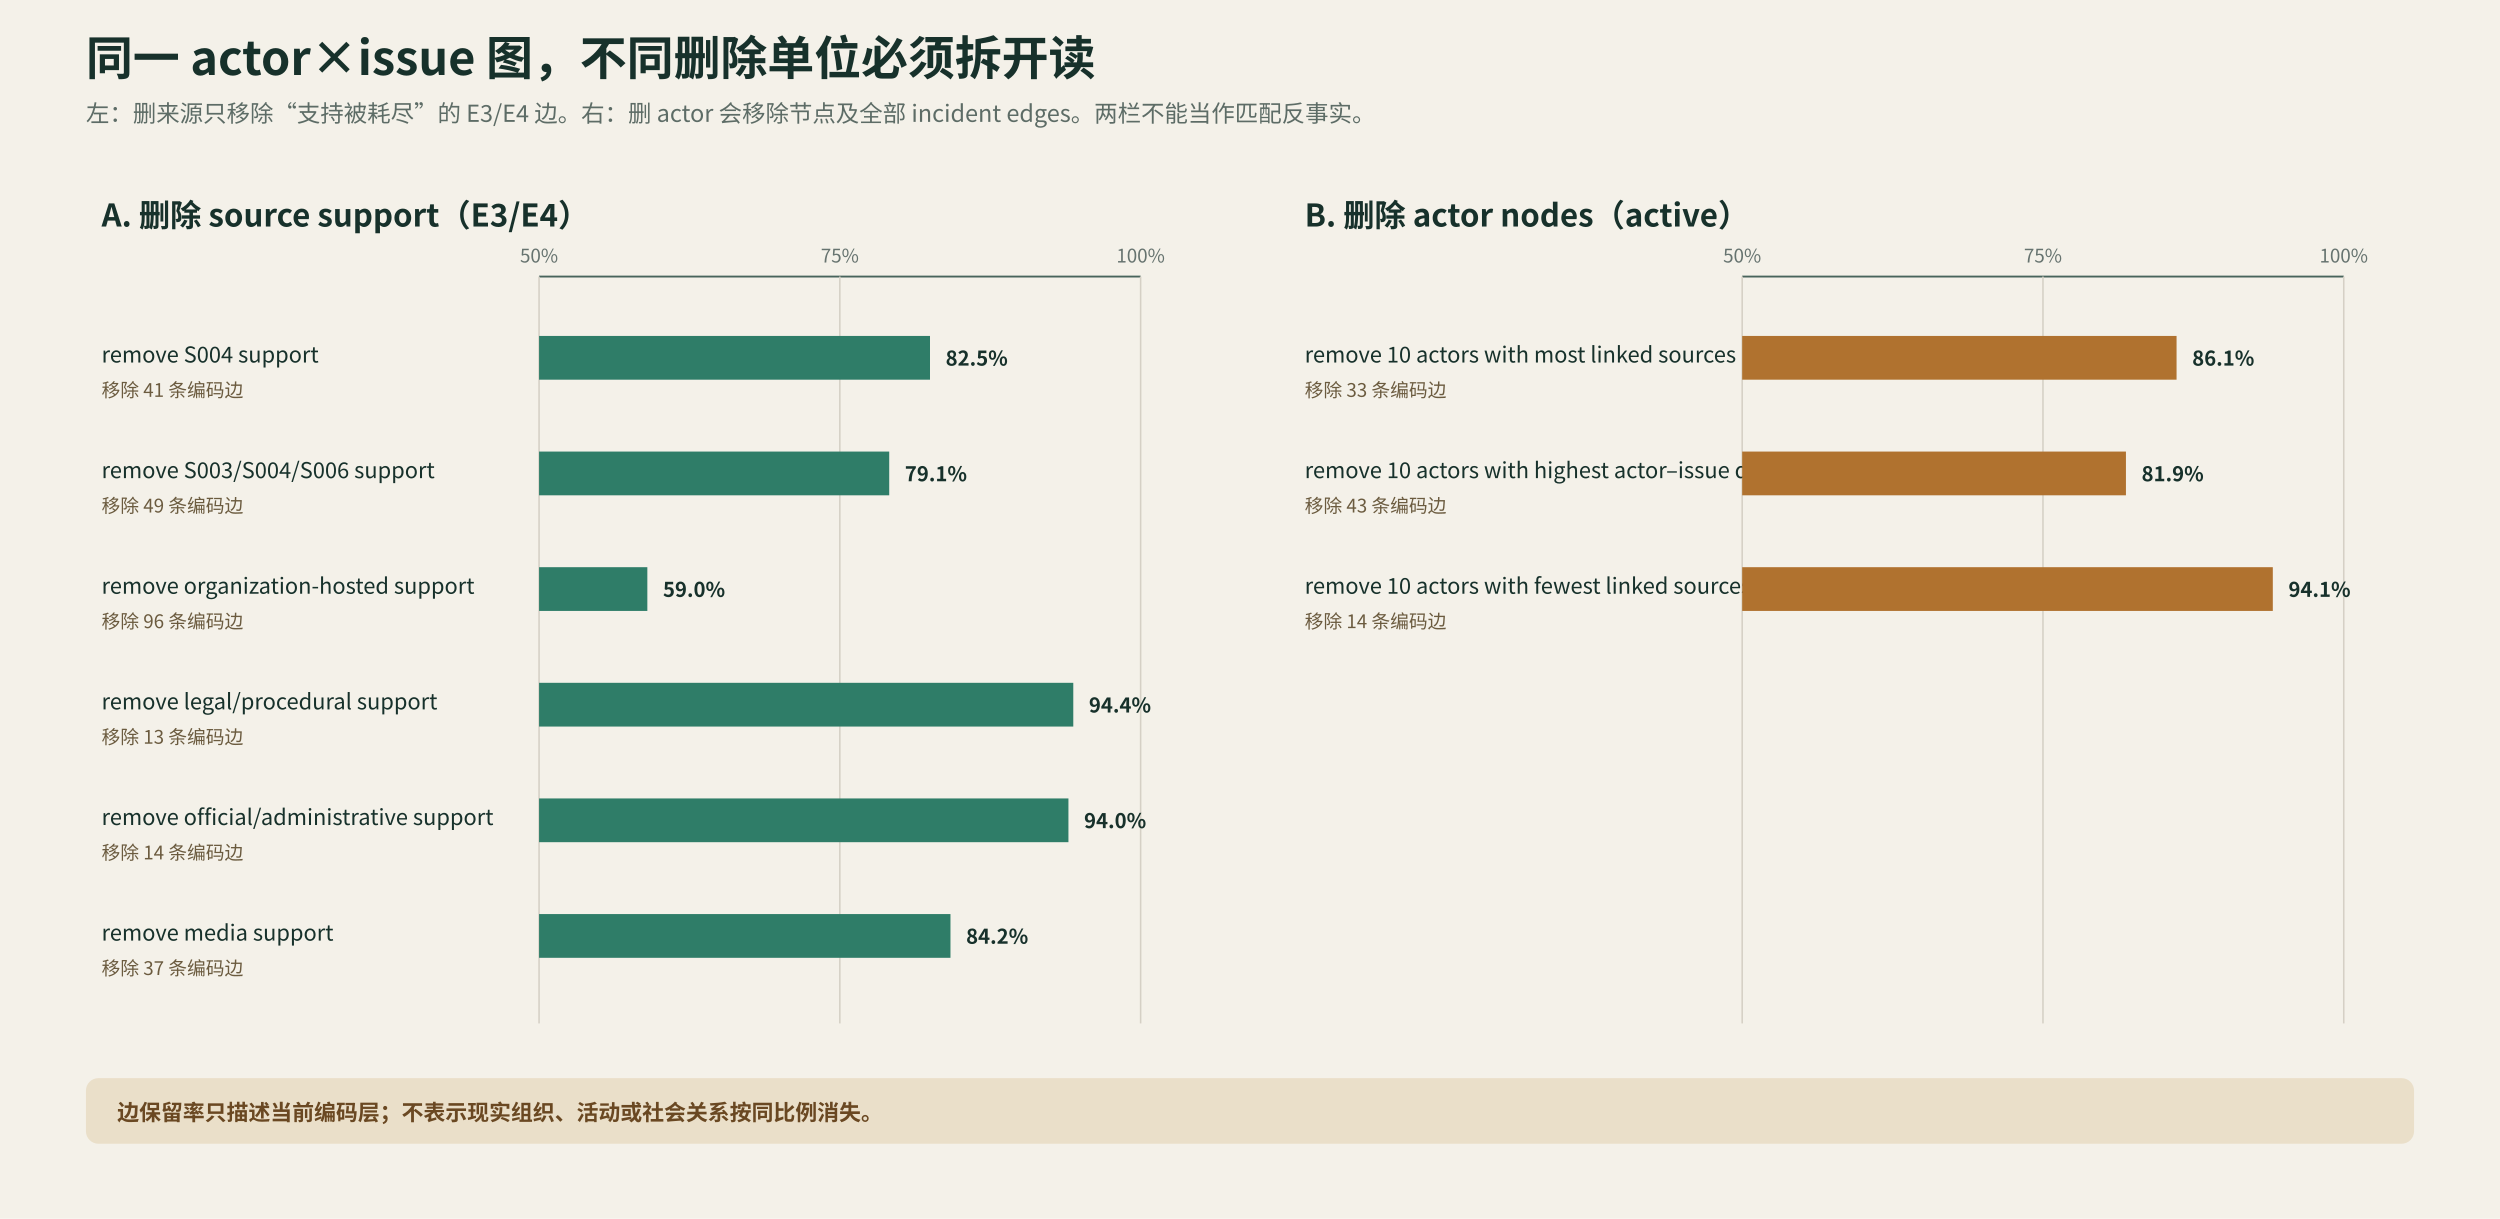
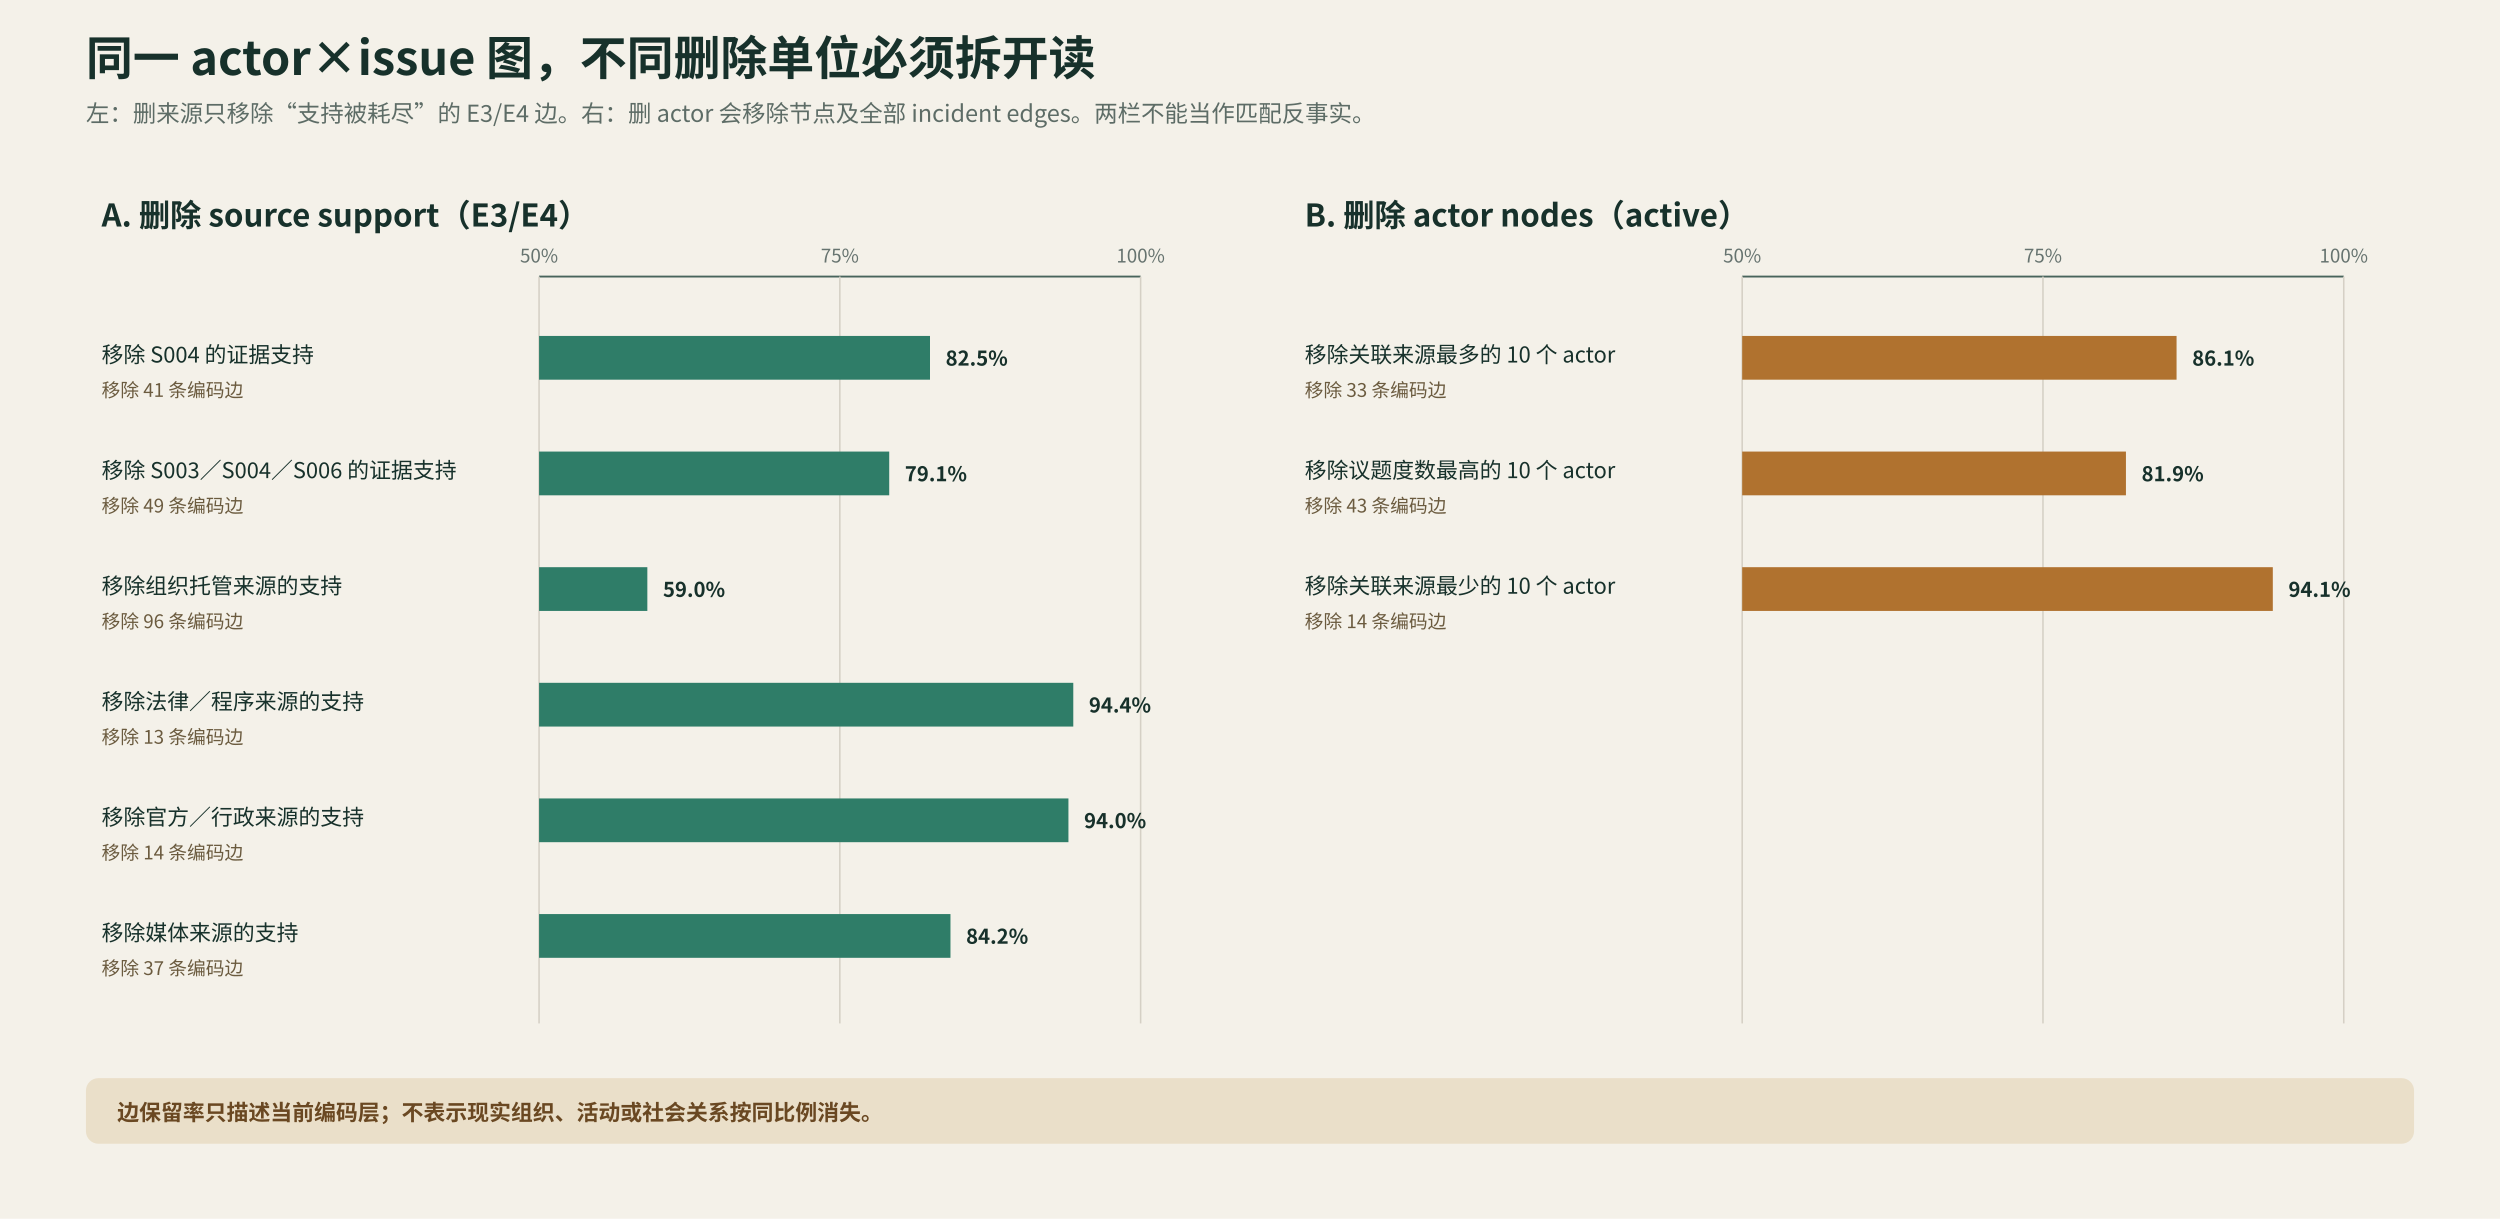
<svg xmlns="http://www.w3.org/2000/svg" width="1600" height="780" viewBox="0 0 1600 780" role="img" aria-labelledby="title desc">
  <rect width="1600" height="780" fill="#f4f1e9" />
  <style>
text{font-family:"Noto Sans CJK SC","Microsoft YaHei",Arial,sans-serif;fill:#17312b}
.title{font-size:30px;font-weight:700}.subtitle{font-size:15px;fill:#5d6c66}
.panel-title{font-size:20px;font-weight:700}.axis{stroke:#48645c;stroke-width:1.2}
.grid{stroke:#d5d0c5;stroke-width:1}.tick{font-size:12px;fill:#66736f}
.label{font-size:14px}.detail{font-size:12px;fill:#6b5b3f}
.bar-source{fill:#2f7d68}.bar-actor{fill:#b0722f}.value{font-size:13px;font-weight:700}
.warning{font-size:14px;fill:#6a4822;font-weight:700}
</style>
  <text x="55" y="48" class="title">同一 actor×issue 图，不同删除单位必须拆开读</text>
  <text x="55" y="78" class="subtitle">左：删来源只移除“支持被耗尽”的 E3/E4 边。右：删 actor 会移除节点及全部 incident edges。两栏不能当作匹配反事实。</text>
  <text x="65" y="145" class="panel-title">A. 删除 source support（E3/E4）</text>
  <line x1="345" y1="177" x2="730" y2="177" class="axis" />
  <line x1="345.0" y1="177" x2="345.0" y2="655" class="grid" />
  <text x="345.0" y="168" class="tick" text-anchor="middle">50%</text>
  <line x1="537.5" y1="177" x2="537.5" y2="655" class="grid" />
  <text x="537.5" y="168" class="tick" text-anchor="middle">75%</text>
  <line x1="730.0" y1="177" x2="730.0" y2="655" class="grid" />
  <text x="730.0" y="168" class="tick" text-anchor="middle">100%</text>
-   <text x="65" y="232" class="label">remove S004 support</text>
+   <text x="65" y="232" class="label">移除 S004 的证据支持</text>
  <rect x="345" y="215" width="250.2" height="28" class="bar-source" />
  <text x="605.2" y="234" class="value">82.5%</text>
  <text x="65" y="254" class="detail">移除 41 条编码边</text>
-   <text x="65" y="306" class="label">remove S003/S004/S006 support</text>
+   <text x="65" y="306" class="label">移除 S003／S004／S006 的证据支持</text>
  <rect x="345" y="289" width="224.1" height="28" class="bar-source" />
  <text x="579.1" y="308" class="value">79.1%</text>
  <text x="65" y="328" class="detail">移除 49 条编码边</text>
-   <text x="65" y="380" class="label">remove organization-hosted support</text>
+   <text x="65" y="380" class="label">移除组织托管来源的支持</text>
  <rect x="345" y="363" width="69.3" height="28" class="bar-source" />
  <text x="424.3" y="382" class="value">59.0%</text>
  <text x="65" y="402" class="detail">移除 96 条编码边</text>
-   <text x="65" y="454" class="label">remove legal/procedural support</text>
+   <text x="65" y="454" class="label">移除法律／程序来源的支持</text>
  <rect x="345" y="437" width="341.9" height="28" class="bar-source" />
  <text x="696.9" y="456" class="value">94.4%</text>
  <text x="65" y="476" class="detail">移除 13 条编码边</text>
-   <text x="65" y="528" class="label">remove official/administrative support</text>
+   <text x="65" y="528" class="label">移除官方／行政来源的支持</text>
  <rect x="345" y="511" width="338.8" height="28" class="bar-source" />
  <text x="693.8" y="530" class="value">94.0%</text>
  <text x="65" y="550" class="detail">移除 14 条编码边</text>
-   <text x="65" y="602" class="label">remove media support</text>
+   <text x="65" y="602" class="label">移除媒体来源的支持</text>
  <rect x="345" y="585" width="263.3" height="28" class="bar-source" />
  <text x="618.3" y="604" class="value">84.2%</text>
  <text x="65" y="624" class="detail">移除 37 条编码边</text>
  <text x="835" y="145" class="panel-title">B. 删除 actor nodes（active）</text>
  <line x1="1115" y1="177" x2="1500" y2="177" class="axis" />
  <line x1="1115.0" y1="177" x2="1115.0" y2="655" class="grid" />
  <text x="1115.0" y="168" class="tick" text-anchor="middle">50%</text>
  <line x1="1307.5" y1="177" x2="1307.5" y2="655" class="grid" />
  <text x="1307.5" y="168" class="tick" text-anchor="middle">75%</text>
  <line x1="1500.0" y1="177" x2="1500.0" y2="655" class="grid" />
  <text x="1500.0" y="168" class="tick" text-anchor="middle">100%</text>
-   <text x="835" y="232" class="label">remove 10 actors with most linked sources</text>
+   <text x="835" y="232" class="label">移除关联来源最多的 10 个 actor</text>
  <rect x="1115" y="215" width="278.0" height="28" class="bar-actor" />
  <text x="1403.0" y="234" class="value">86.1%</text>
  <text x="835" y="254" class="detail">移除 33 条编码边</text>
-   <text x="835" y="306" class="label">remove 10 actors with highest actor–issue degree</text>
+   <text x="835" y="306" class="label">移除议题度数最高的 10 个 actor</text>
  <rect x="1115" y="289" width="245.6" height="28" class="bar-actor" />
  <text x="1370.6" y="308" class="value">81.9%</text>
  <text x="835" y="328" class="detail">移除 43 条编码边</text>
-   <text x="835" y="380" class="label">remove 10 actors with fewest linked sources</text>
+   <text x="835" y="380" class="label">移除关联来源最少的 10 个 actor</text>
  <rect x="1115" y="363" width="339.6" height="28" class="bar-actor" />
  <text x="1464.6" y="382" class="value">94.1%</text>
  <text x="835" y="402" class="detail">移除 14 条编码边</text>
  <rect x="55" y="690" width="1490" height="42" rx="8" fill="#eadfc9" />
  <text x="75" y="717" class="warning">边保留率只描述当前编码层；不表示现实组织、活动或社会关系按同比例消失。</text>
</svg>
